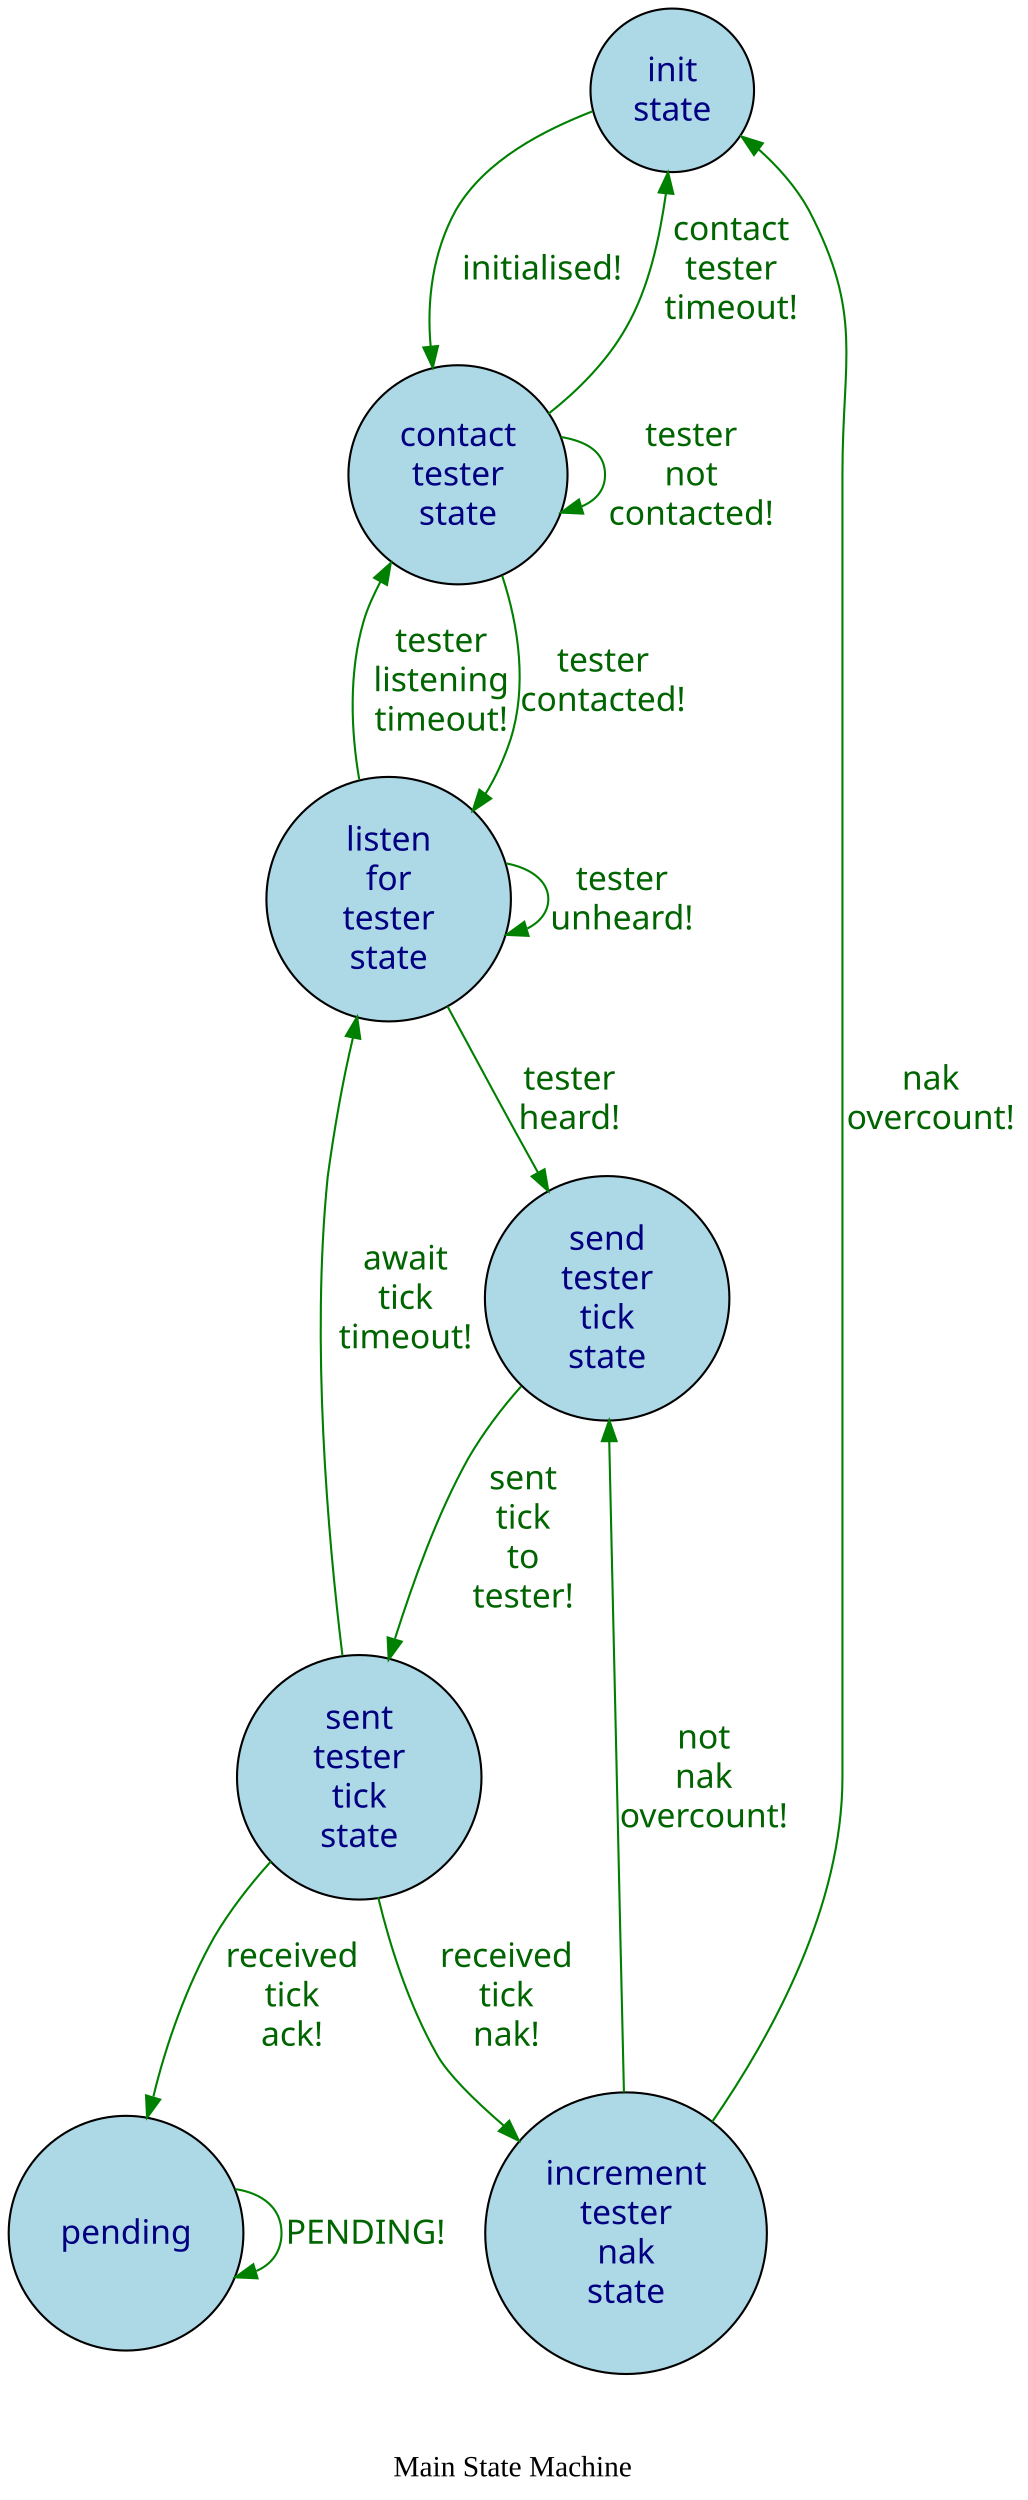
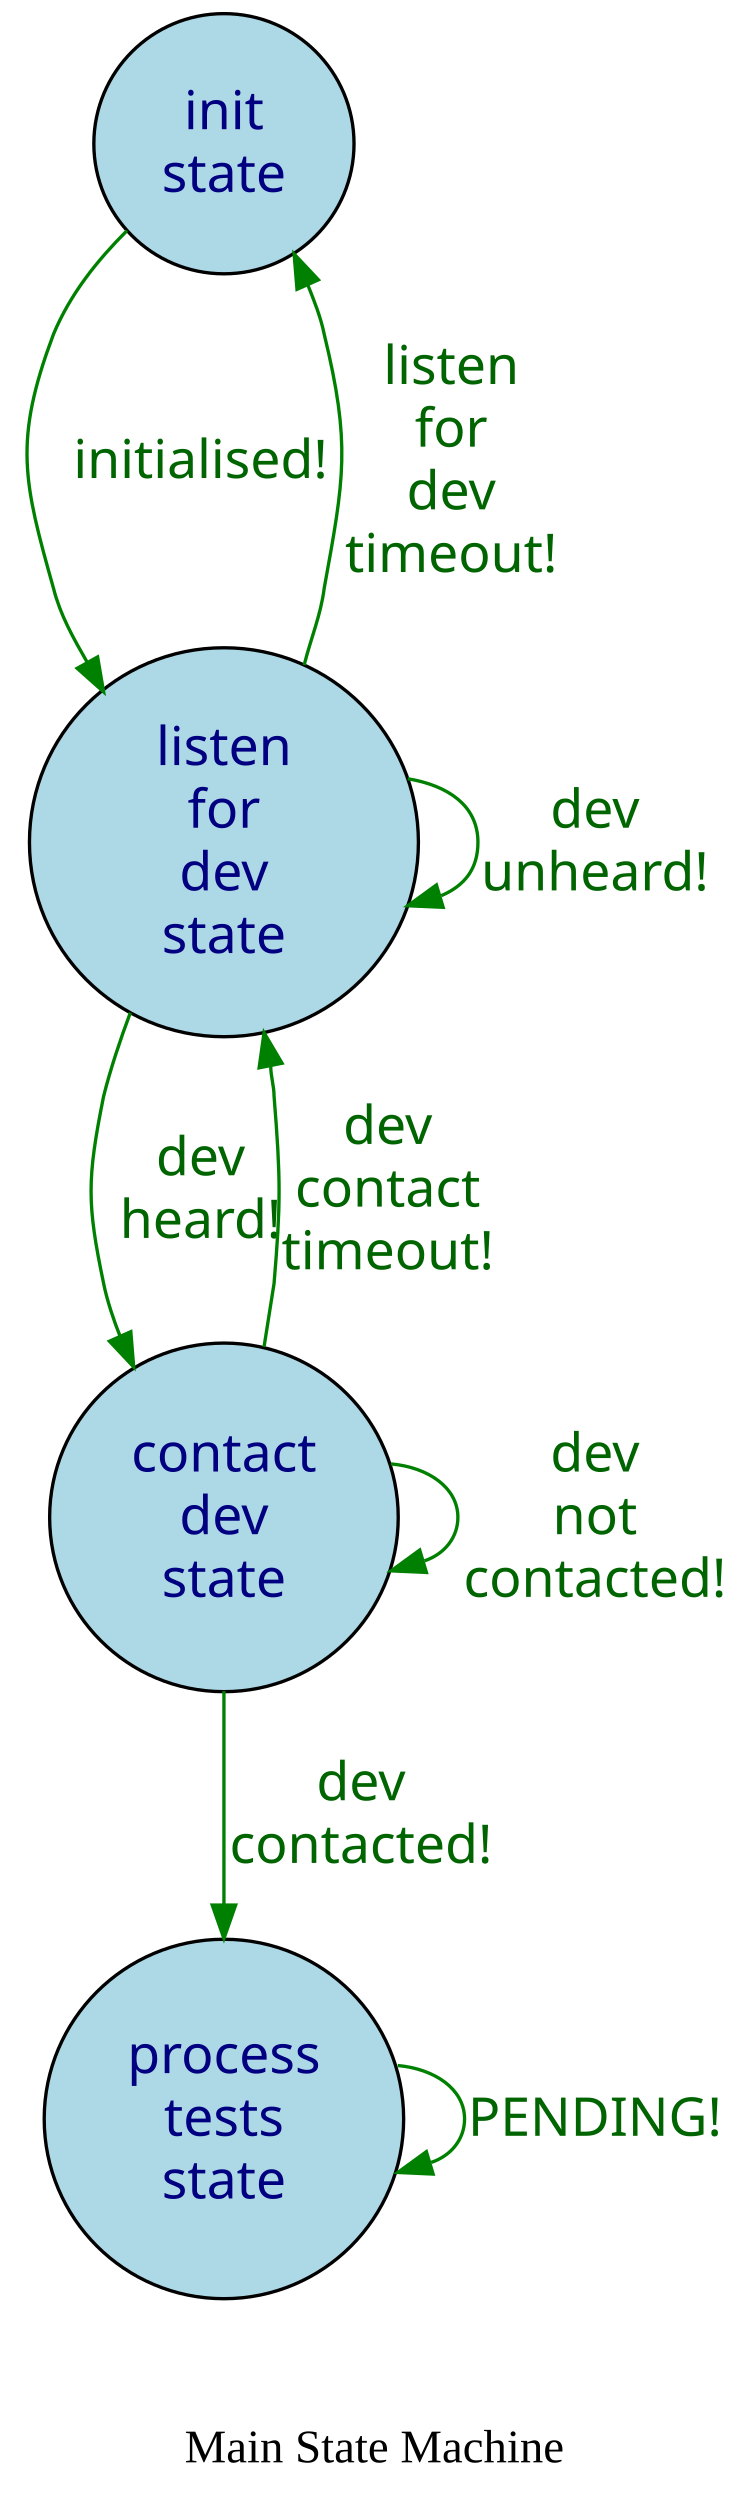
- <svg xmlns="http://www.w3.org/2000/svg" width="489pt" height="1190pt" viewBox="0.00 0.00 489.00 1190.00">
-   <g id="graph0" class="graph" transform="scale(1 1) rotate(0) translate(4 1186)">
-     <polygon style="fill:white;stroke:white;" points="-4,4 -4,-1186 485,-1186 485,4 -4,4" />
-     <text text-anchor="middle" x="240" y="-7.275" style="font-family:Times New Roman;font-size:14.00;">Main State Machine</text>
+ <svg xmlns="http://www.w3.org/2000/svg" width="224pt" height="748pt" viewBox="0.00 0.00 224.00 748.00">
+   <g id="graph0" class="graph" transform="scale(1 1) rotate(0) translate(4 744)">
+     <polygon style="fill:white;stroke:white;" points="-4,4 -4,-744 220,-744 220,4 -4,4" />
+     <text text-anchor="middle" x="108" y="-7.275" style="font-family:Times New Roman;font-size:14.00;">Main State Machine</text>
    <g id="node1" class="node">
-       <ellipse style="fill:lightblue;stroke:black;" cx="316" cy="-1143" rx="38.922" ry="38.922" />
-       <text text-anchor="middle" x="316" y="-1147.35" style="font-family:verdana;font-size:16.00;fill:#000080;">init</text>
-       <text text-anchor="middle" x="316" y="-1128.6" style="font-family:verdana;font-size:16.00;fill:#000080;">state</text>
+       <ellipse style="fill:lightblue;stroke:black;" cx="63" cy="-701" rx="38.922" ry="38.922" />
+       <text text-anchor="middle" x="63" y="-705.35" style="font-family:verdana;font-size:16.00;fill:#000080;">init</text>
+       <text text-anchor="middle" x="63" y="-686.6" style="font-family:verdana;font-size:16.00;fill:#000080;">state</text>
    </g>
    <g id="node3" class="node">
-       <ellipse style="fill:lightblue;stroke:black;" cx="214" cy="-960" rx="52.149" ry="52.149" />
-       <text text-anchor="middle" x="214" y="-973.725" style="font-family:verdana;font-size:16.00;fill:#000080;">contact</text>
-       <text text-anchor="middle" x="214" y="-954.975" style="font-family:verdana;font-size:16.00;fill:#000080;">tester</text>
-       <text text-anchor="middle" x="214" y="-936.225" style="font-family:verdana;font-size:16.00;fill:#000080;">state</text>
+       <ellipse style="fill:lightblue;stroke:black;" cx="63" cy="-492" rx="58.188" ry="58.188" />
+       <text text-anchor="middle" x="63" y="-515.1" style="font-family:verdana;font-size:16.00;fill:#000080;">listen</text>
+       <text text-anchor="middle" x="63" y="-496.35" style="font-family:verdana;font-size:16.00;fill:#000080;">for</text>
+       <text text-anchor="middle" x="63" y="-477.6" style="font-family:verdana;font-size:16.00;fill:#000080;">dev</text>
+       <text text-anchor="middle" x="63" y="-458.85" style="font-family:verdana;font-size:16.00;fill:#000080;">state</text>
    </g>
    <g id="edge2" class="edge">
-       <path style="fill:none;stroke:green;" d="M278,-1133C255,-1124 227,-1110 213,-1086 202,-1066 199,-1043 201,-1021" />
-       <polygon style="fill:green;stroke:green;" points="204.488,-1021.3 202,-1011 197.522,-1020.6 204.488,-1021.3" />
-       <text text-anchor="middle" x="254" y="-1052.97" style="font-family:verdana;font-size:16.00;fill:darkgreen;">initialised!</text>
+       <path style="fill:none;stroke:green;" d="M34,-675C25,-666 17,-656 12,-644 0,-612 3,-600 12,-568 14,-560 18,-553 22,-546" />
+       <polygon style="fill:green;stroke:green;" points="25.203,-547.441 27,-537 19.084,-544.042 25.203,-547.441" />
+       <text text-anchor="middle" x="56" y="-600.975" style="font-family:verdana;font-size:16.00;fill:darkgreen;">initialised!</text>
    </g>
    <g id="edge8" class="edge">
-       <path style="fill:none;stroke:green;" d="M257,-989C271,-1000 285,-1014 294,-1030 305,-1049 310,-1073 313,-1094" />
-       <polygon style="fill:green;stroke:green;" points="309.522,-1094.4 314,-1104 316.488,-1093.7 309.522,-1094.4" />
-       <text text-anchor="middle" x="344" y="-1071.72" style="font-family:verdana;font-size:16.00;fill:darkgreen;">contact</text>
-       <text text-anchor="middle" x="344" y="-1052.97" style="font-family:verdana;font-size:16.00;fill:darkgreen;">tester</text>
-       <text text-anchor="middle" x="344" y="-1034.22" style="font-family:verdana;font-size:16.00;fill:darkgreen;">timeout!</text>
+       <path style="fill:none;stroke:green;" d="M87,-545C89,-553 92,-560 93,-568 99,-601 101,-611 93,-644 92,-649 90,-654 88,-659" />
+       <polygon style="fill:green;stroke:green;" points="84.863,-657.44 84,-668 91.26,-660.283 84.863,-657.44" />
+       <text text-anchor="middle" x="131" y="-629.1" style="font-family:verdana;font-size:16.00;fill:darkgreen;">listen</text>
+       <text text-anchor="middle" x="131" y="-610.35" style="font-family:verdana;font-size:16.00;fill:darkgreen;">for</text>
+       <text text-anchor="middle" x="131" y="-591.6" style="font-family:verdana;font-size:16.00;fill:darkgreen;">dev</text>
+       <text text-anchor="middle" x="131" y="-572.85" style="font-family:verdana;font-size:16.00;fill:darkgreen;">timeout!</text>
    </g>
    <g id="edge4" class="edge">
-       <path style="fill:none;stroke:green;" d="M263,-978C275,-976 284,-971 284,-960 284,-953 280,-948 273,-945" />
-       <polygon style="fill:green;stroke:green;" points="273.584,-941.521 263,-942 271.573,-948.226 273.584,-941.521" />
-       <text text-anchor="middle" x="325" y="-973.725" style="font-family:verdana;font-size:16.00;fill:darkgreen;">tester</text>
-       <text text-anchor="middle" x="325" y="-954.975" style="font-family:verdana;font-size:16.00;fill:darkgreen;">not</text>
-       <text text-anchor="middle" x="325" y="-936.225" style="font-family:verdana;font-size:16.00;fill:darkgreen;">contacted!</text>
+       <path style="fill:none;stroke:green;" d="M118,-511C130,-509 139,-503 139,-492 139,-484 135,-479 128,-476" />
+       <polygon style="fill:green;stroke:green;" points="128.584,-472.521 118,-473 126.573,-479.226 128.584,-472.521" />
+       <text text-anchor="middle" x="174" y="-496.35" style="font-family:verdana;font-size:16.00;fill:darkgreen;">dev</text>
+       <text text-anchor="middle" x="174" y="-477.6" style="font-family:verdana;font-size:16.00;fill:darkgreen;">unheard!</text>
    </g>
    <g id="node6" class="node">
-       <ellipse style="fill:lightblue;stroke:black;" cx="181" cy="-758" rx="58.188" ry="58.188" />
-       <text text-anchor="middle" x="181" y="-781.1" style="font-family:verdana;font-size:16.00;fill:#000080;">listen</text>
-       <text text-anchor="middle" x="181" y="-762.35" style="font-family:verdana;font-size:16.00;fill:#000080;">for</text>
-       <text text-anchor="middle" x="181" y="-743.6" style="font-family:verdana;font-size:16.00;fill:#000080;">tester</text>
-       <text text-anchor="middle" x="181" y="-724.85" style="font-family:verdana;font-size:16.00;fill:#000080;">state</text>
+       <ellipse style="fill:lightblue;stroke:black;" cx="63" cy="-290" rx="52.149" ry="52.149" />
+       <text text-anchor="middle" x="63" y="-303.725" style="font-family:verdana;font-size:16.00;fill:#000080;">contact</text>
+       <text text-anchor="middle" x="63" y="-284.975" style="font-family:verdana;font-size:16.00;fill:#000080;">dev</text>
+       <text text-anchor="middle" x="63" y="-266.225" style="font-family:verdana;font-size:16.00;fill:#000080;">state</text>
    </g>
    <g id="edge6" class="edge">
-       <path style="fill:none;stroke:green;" d="M235,-912C243,-888 247,-859 239,-834 236,-825 232,-816 227,-808" />
-       <polygon style="fill:green;stroke:green;" points="229.8,-805.9 221,-800 224.2,-810.1 229.8,-805.9" />
-       <text text-anchor="middle" x="283" y="-866.35" style="font-family:verdana;font-size:16.00;fill:darkgreen;">tester</text>
-       <text text-anchor="middle" x="283" y="-847.6" style="font-family:verdana;font-size:16.00;fill:darkgreen;">contacted!</text>
+       <path style="fill:none;stroke:green;" d="M35,-441C32,-433 29,-424 27,-416 22,-391 22,-384 27,-360 28,-355 30,-349 32,-344" />
+       <polygon style="fill:green;stroke:green;" points="35.137,-345.56 36,-335 28.74,-342.717 35.137,-345.56" />
+       <text text-anchor="middle" x="56" y="-392.35" style="font-family:verdana;font-size:16.00;fill:darkgreen;">dev</text>
+       <text text-anchor="middle" x="56" y="-373.6" style="font-family:verdana;font-size:16.00;fill:darkgreen;">heard!</text>
    </g>
    <g id="edge14" class="edge">
-       <path style="fill:none;stroke:green;" d="M167,-815C163,-838 162,-866 169,-890 171,-897 174,-903 177,-909" />
-       <polygon style="fill:green;stroke:green;" points="174.084,-910.958 182,-918 180.203,-907.559 174.084,-910.958" />
-       <text text-anchor="middle" x="206" y="-875.725" style="font-family:verdana;font-size:16.00;fill:darkgreen;">tester</text>
-       <text text-anchor="middle" x="206" y="-856.975" style="font-family:verdana;font-size:16.00;fill:darkgreen;">listening</text>
-       <text text-anchor="middle" x="206" y="-838.225" style="font-family:verdana;font-size:16.00;fill:darkgreen;">timeout!</text>
+       <path style="fill:none;stroke:green;" d="M75,-341C76,-347 77,-354 78,-360 80,-384 80,-391 78,-416 78,-419 77,-422 77,-425" />
+       <polygon style="fill:green;stroke:green;" points="73.529,-424.508 75,-435 80.393,-425.881 73.529,-424.508" />
+       <text text-anchor="middle" x="112" y="-401.725" style="font-family:verdana;font-size:16.00;fill:darkgreen;">dev</text>
+       <text text-anchor="middle" x="112" y="-382.975" style="font-family:verdana;font-size:16.00;fill:darkgreen;">contact</text>
+       <text text-anchor="middle" x="112" y="-364.225" style="font-family:verdana;font-size:16.00;fill:darkgreen;">timeout!</text>
    </g>
    <g id="edge10" class="edge">
-       <path style="fill:none;stroke:green;" d="M237,-775C248,-773 257,-767 257,-758 257,-752 253,-747 247,-744" />
-       <polygon style="fill:green;stroke:green;" points="247.584,-740.521 237,-741 245.573,-747.226 247.584,-740.521" />
-       <text text-anchor="middle" x="292" y="-762.35" style="font-family:verdana;font-size:16.00;fill:darkgreen;">tester</text>
-       <text text-anchor="middle" x="292" y="-743.6" style="font-family:verdana;font-size:16.00;fill:darkgreen;">unheard!</text>
+       <path style="fill:none;stroke:green;" d="M113,-306C124,-305 133,-299 133,-290 133,-284 129,-279 123,-277" />
+       <polygon style="fill:green;stroke:green;" points="123.584,-273.521 113,-274 121.573,-280.226 123.584,-273.521" />
+       <text text-anchor="middle" x="174" y="-303.725" style="font-family:verdana;font-size:16.00;fill:darkgreen;">dev</text>
+       <text text-anchor="middle" x="174" y="-284.975" style="font-family:verdana;font-size:16.00;fill:darkgreen;">not</text>
+       <text text-anchor="middle" x="174" y="-266.225" style="font-family:verdana;font-size:16.00;fill:darkgreen;">contacted!</text>
    </g>
    <g id="node10" class="node">
-       <ellipse style="fill:lightblue;stroke:black;" cx="285" cy="-568" rx="58.188" ry="58.188" />
-       <text text-anchor="middle" x="285" y="-591.1" style="font-family:verdana;font-size:16.00;fill:#000080;">send</text>
-       <text text-anchor="middle" x="285" y="-572.35" style="font-family:verdana;font-size:16.00;fill:#000080;">tester</text>
-       <text text-anchor="middle" x="285" y="-553.6" style="font-family:verdana;font-size:16.00;fill:#000080;">tick</text>
-       <text text-anchor="middle" x="285" y="-534.85" style="font-family:verdana;font-size:16.00;fill:#000080;">state</text>
+       <ellipse style="fill:lightblue;stroke:black;" cx="63" cy="-110" rx="53.773" ry="53.773" />
+       <text text-anchor="middle" x="63" y="-123.725" style="font-family:verdana;font-size:16.00;fill:#000080;">process</text>
+       <text text-anchor="middle" x="63" y="-104.975" style="font-family:verdana;font-size:16.00;fill:#000080;">tests</text>
+       <text text-anchor="middle" x="63" y="-86.225" style="font-family:verdana;font-size:16.00;fill:#000080;">state</text>
    </g>
    <g id="edge12" class="edge">
-       <path style="fill:none;stroke:green;" d="M209,-707C222,-683 238,-653 252,-628" />
-       <polygon style="fill:green;stroke:green;" points="255.203,-629.441 257,-619 249.084,-626.042 255.203,-629.441" />
-       <text text-anchor="middle" x="267" y="-667.35" style="font-family:verdana;font-size:16.00;fill:darkgreen;">tester</text>
-       <text text-anchor="middle" x="267" y="-648.6" style="font-family:verdana;font-size:16.00;fill:darkgreen;">heard!</text>
-     </g>
-     <g id="node13" class="node">
-       <ellipse style="fill:lightblue;stroke:black;" cx="167" cy="-340" rx="58.188" ry="58.188" />
-       <text text-anchor="middle" x="167" y="-363.1" style="font-family:verdana;font-size:16.00;fill:#000080;">sent</text>
-       <text text-anchor="middle" x="167" y="-344.35" style="font-family:verdana;font-size:16.00;fill:#000080;">tester</text>
-       <text text-anchor="middle" x="167" y="-325.6" style="font-family:verdana;font-size:16.00;fill:#000080;">tick</text>
-       <text text-anchor="middle" x="167" y="-306.85" style="font-family:verdana;font-size:16.00;fill:#000080;">state</text>
+       <path style="fill:none;stroke:green;" d="M63,-238C63,-218 63,-196 63,-174" />
+       <polygon style="fill:green;stroke:green;" points="66.5,-174 63,-164 59.5,-174 66.5,-174" />
+       <text text-anchor="middle" x="104" y="-205.35" style="font-family:verdana;font-size:16.00;fill:darkgreen;">dev</text>
+       <text text-anchor="middle" x="104" y="-186.6" style="font-family:verdana;font-size:16.00;fill:darkgreen;">contacted!</text>
    </g>
    <g id="edge16" class="edge">
-       <path style="fill:none;stroke:green;" d="M244,-526C235,-516 226,-504 219,-492 204,-465 193,-434 184,-406" />
-       <polygon style="fill:green;stroke:green;" points="187.226,-404.573 181,-396 180.521,-406.584 187.226,-404.573" />
-       <text text-anchor="middle" x="245" y="-477.1" style="font-family:verdana;font-size:16.00;fill:darkgreen;">sent</text>
-       <text text-anchor="middle" x="245" y="-458.35" style="font-family:verdana;font-size:16.00;fill:darkgreen;">tick</text>
-       <text text-anchor="middle" x="245" y="-439.6" style="font-family:verdana;font-size:16.00;fill:darkgreen;">to</text>
-       <text text-anchor="middle" x="245" y="-420.85" style="font-family:verdana;font-size:16.00;fill:darkgreen;">tester!</text>
-     </g>
-     <g id="edge22" class="edge">
-       <path style="fill:none;stroke:green;" d="M159,-398C152,-455 144,-547 152,-626 155,-648 159,-671 164,-692" />
-       <polygon style="fill:green;stroke:green;" points="160.607,-692.881 166,-702 167.471,-691.508 160.607,-692.881" />
-       <text text-anchor="middle" x="189" y="-581.725" style="font-family:verdana;font-size:16.00;fill:darkgreen;">await</text>
-       <text text-anchor="middle" x="189" y="-562.975" style="font-family:verdana;font-size:16.00;fill:darkgreen;">tick</text>
-       <text text-anchor="middle" x="189" y="-544.225" style="font-family:verdana;font-size:16.00;fill:darkgreen;">timeout!</text>
-     </g>
-     <g id="node15" class="node">
-       <ellipse style="fill:lightblue;stroke:black;" cx="56" cy="-123" rx="55.861" ry="55.861" />
-       <text text-anchor="middle" x="56" y="-117.975" style="font-family:verdana;font-size:16.00;fill:#000080;">pending</text>
-     </g>
-     <g id="edge18" class="edge">
-       <path style="fill:none;stroke:green;" d="M125,-300C115,-289 105,-276 98,-264 85,-241 75,-213 69,-188" />
-       <polygon style="fill:green;stroke:green;" points="72.226,-186.573 66,-178 65.521,-188.584 72.226,-186.573" />
-       <text text-anchor="middle" x="135" y="-249.725" style="font-family:verdana;font-size:16.00;fill:darkgreen;">received</text>
-       <text text-anchor="middle" x="135" y="-230.975" style="font-family:verdana;font-size:16.00;fill:darkgreen;">tick</text>
-       <text text-anchor="middle" x="135" y="-212.225" style="font-family:verdana;font-size:16.00;fill:darkgreen;">ack!</text>
-     </g>
-     <g id="node17" class="node">
-       <ellipse style="fill:lightblue;stroke:black;" cx="294" cy="-123" rx="67.028" ry="67.028" />
-       <text text-anchor="middle" x="294" y="-146.1" style="font-family:verdana;font-size:16.00;fill:#000080;">increment</text>
-       <text text-anchor="middle" x="294" y="-127.35" style="font-family:verdana;font-size:16.00;fill:#000080;">tester</text>
-       <text text-anchor="middle" x="294" y="-108.6" style="font-family:verdana;font-size:16.00;fill:#000080;">nak</text>
-       <text text-anchor="middle" x="294" y="-89.85" style="font-family:verdana;font-size:16.00;fill:#000080;">state</text>
-     </g>
-     <g id="edge20" class="edge">
-       <path style="fill:none;stroke:green;" d="M176,-283C182,-258 191,-231 204,-208 209,-199 221,-187 236,-174" />
-       <polygon style="fill:green;stroke:green;" points="238.404,-176.546 243,-167 233.454,-171.596 238.404,-176.546" />
-       <text text-anchor="middle" x="237" y="-249.725" style="font-family:verdana;font-size:16.00;fill:darkgreen;">received</text>
-       <text text-anchor="middle" x="237" y="-230.975" style="font-family:verdana;font-size:16.00;fill:darkgreen;">tick</text>
-       <text text-anchor="middle" x="237" y="-212.225" style="font-family:verdana;font-size:16.00;fill:darkgreen;">nak!</text>
-     </g>
-     <g id="edge28" class="edge">
-       <path style="fill:none;stroke:green;" d="M108,-144C121,-142 130,-135 130,-123 130,-114 125,-108 118,-105" />
-       <polygon style="fill:green;stroke:green;" points="118.584,-101.521 108,-102 116.573,-108.226 118.584,-101.521" />
-       <text text-anchor="middle" x="170" y="-117.975" style="font-family:verdana;font-size:16.00;fill:darkgreen;">PENDING!</text>
-     </g>
-     <g id="edge24" class="edge">
-       <path style="fill:none;stroke:green;" d="M335,-176C364,-218 397,-279 397,-340 397,-960 397,-960 397,-960 397,-1016 407,-1036 381,-1086 375,-1097 366,-1107 357,-1115" />
-       <polygon style="fill:green;stroke:green;" points="354.9,-1112.2 349,-1121 359.1,-1117.8 354.9,-1112.2" />
-       <text text-anchor="middle" x="439" y="-667.35" style="font-family:verdana;font-size:16.00;fill:darkgreen;">nak</text>
-       <text text-anchor="middle" x="439" y="-648.6" style="font-family:verdana;font-size:16.00;fill:darkgreen;">overcount!</text>
-     </g>
-     <g id="edge26" class="edge">
-       <path style="fill:none;stroke:green;" d="M293,-190C291,-274 288,-415 286,-500" />
-       <polygon style="fill:green;stroke:green;" points="282.5,-500 286,-510 289.5,-500 282.5,-500" />
-       <text text-anchor="middle" x="331" y="-353.725" style="font-family:verdana;font-size:16.00;fill:darkgreen;">not</text>
-       <text text-anchor="middle" x="331" y="-334.975" style="font-family:verdana;font-size:16.00;fill:darkgreen;">nak</text>
-       <text text-anchor="middle" x="331" y="-316.225" style="font-family:verdana;font-size:16.00;fill:darkgreen;">overcount!</text>
+       <path style="fill:none;stroke:green;" d="M115,-126C126,-125 135,-119 135,-110 135,-104 131,-99 125,-97" />
+       <polygon style="fill:green;stroke:green;" points="125.584,-93.521 115,-94 123.573,-100.226 125.584,-93.521" />
+       <text text-anchor="middle" x="174" y="-104.975" style="font-family:verdana;font-size:16.00;fill:darkgreen;">PENDING!</text>
    </g>
  </g>
</svg>
